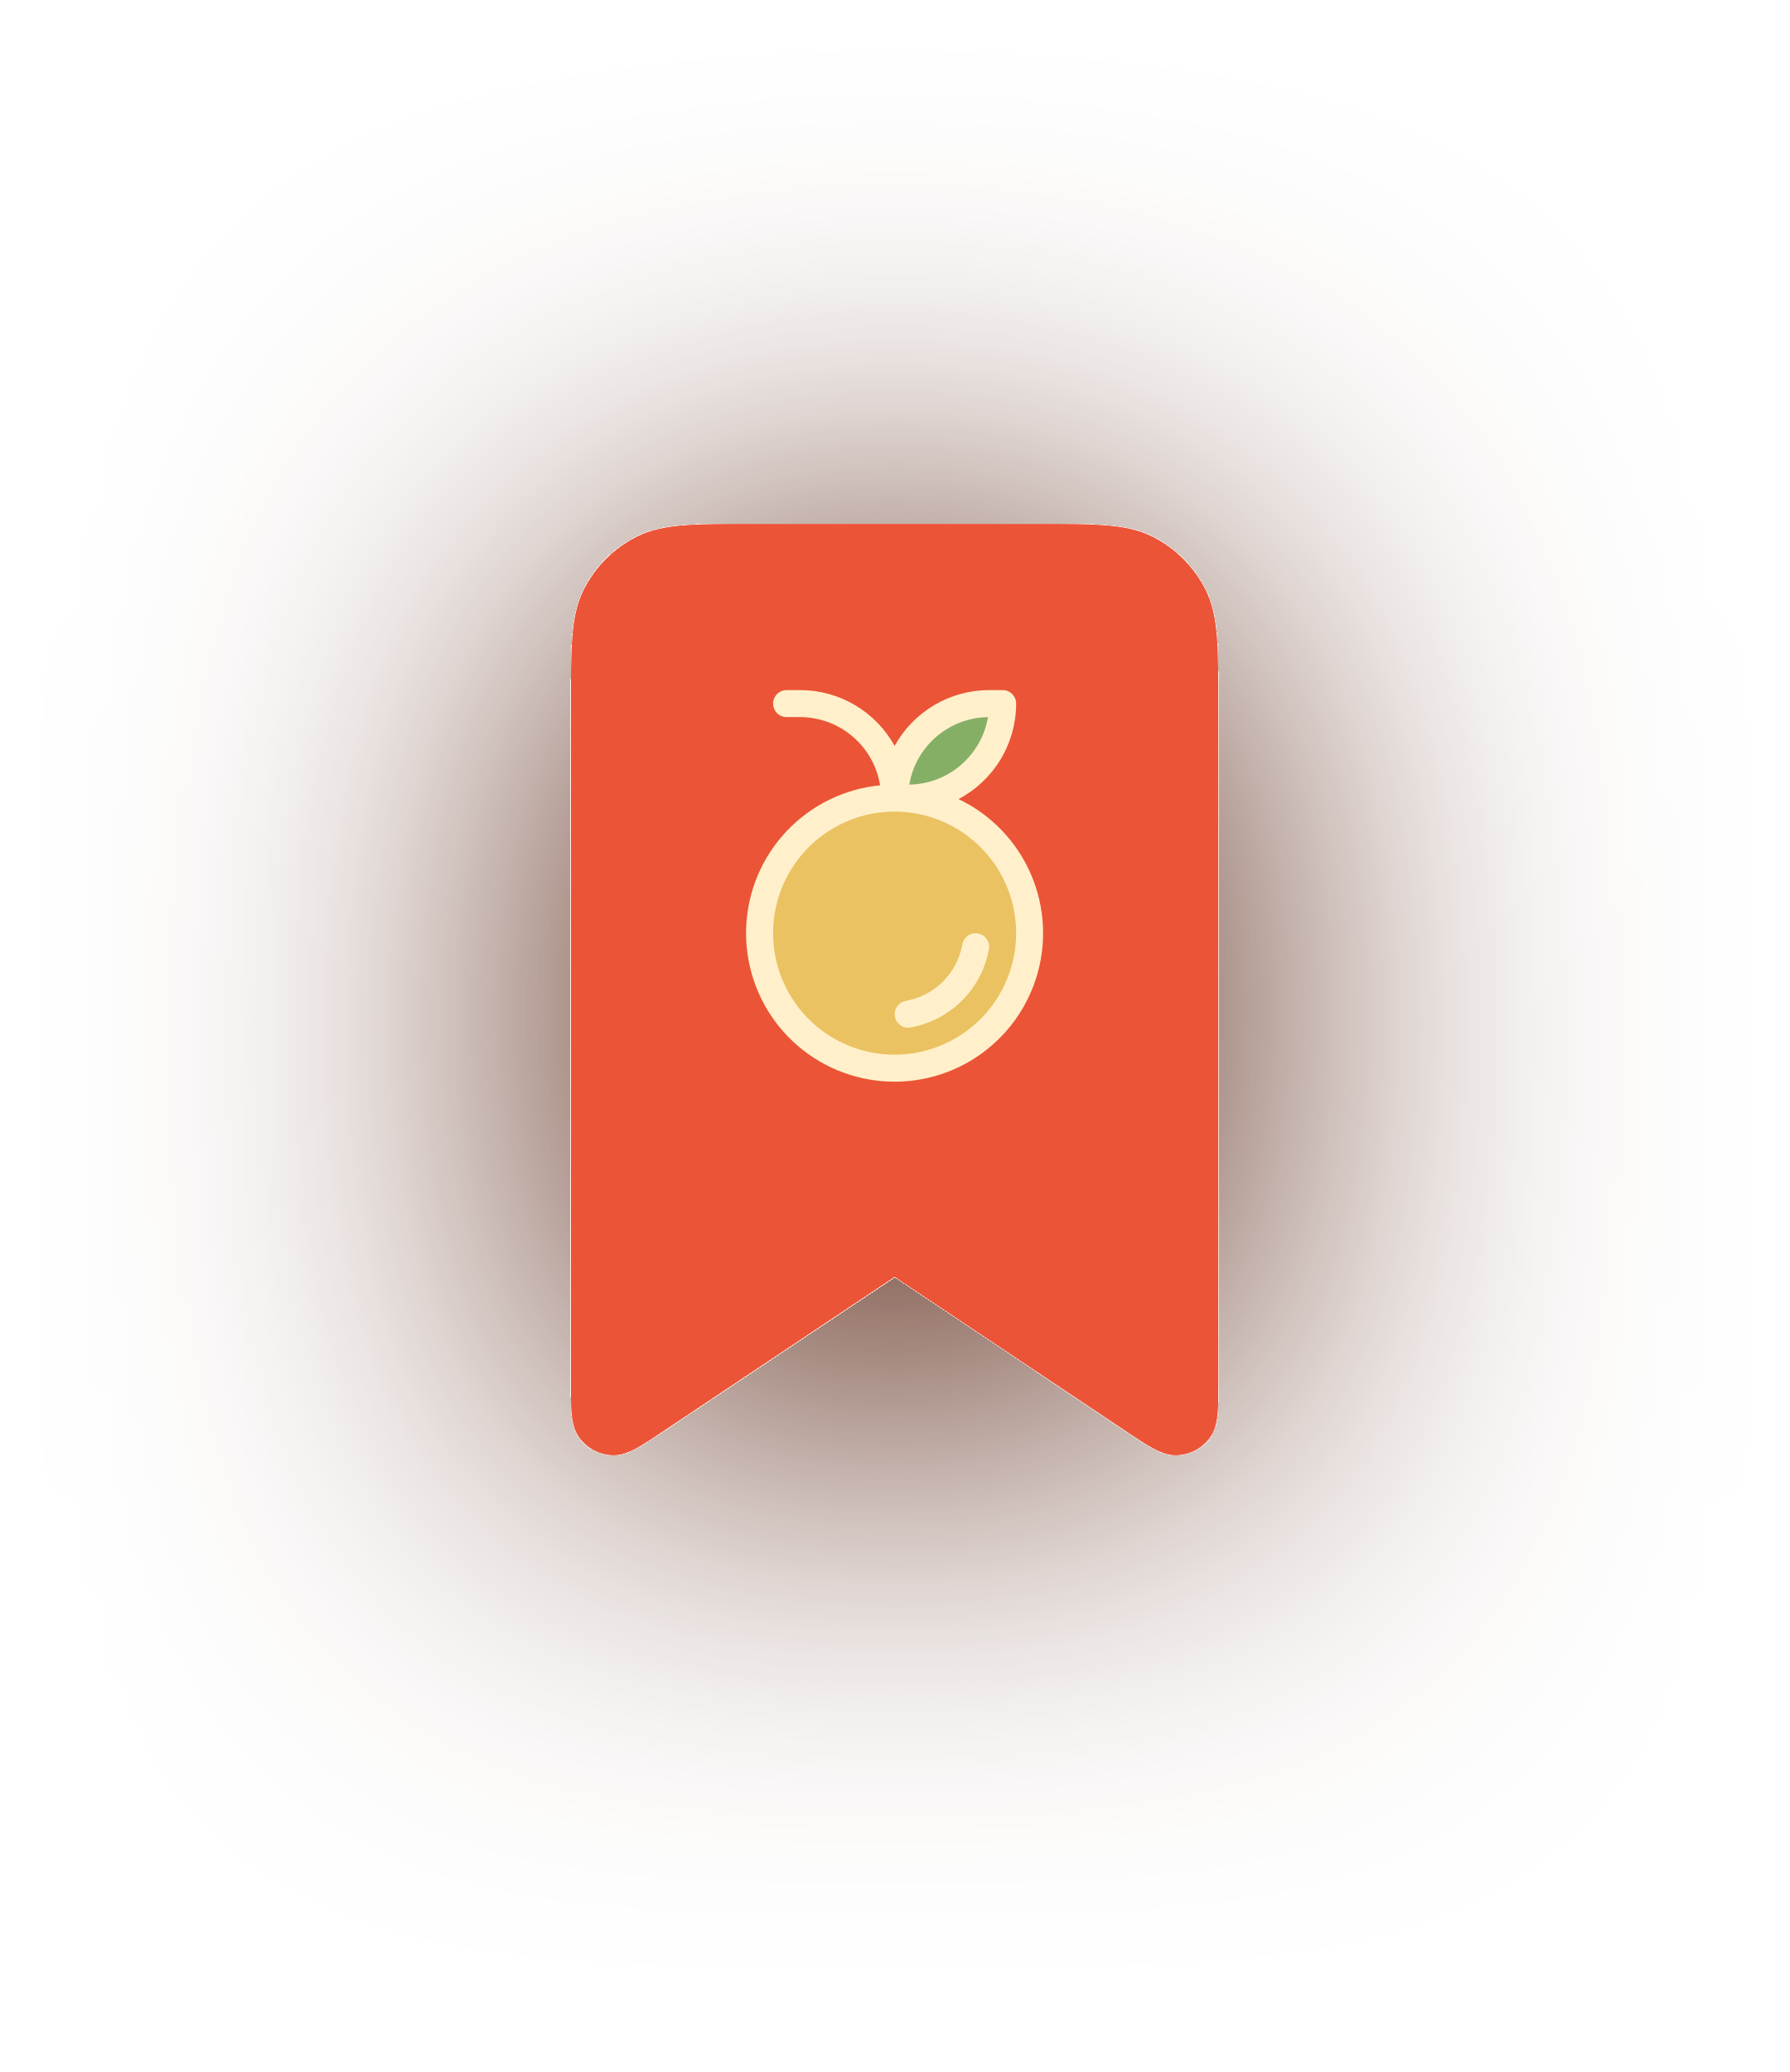
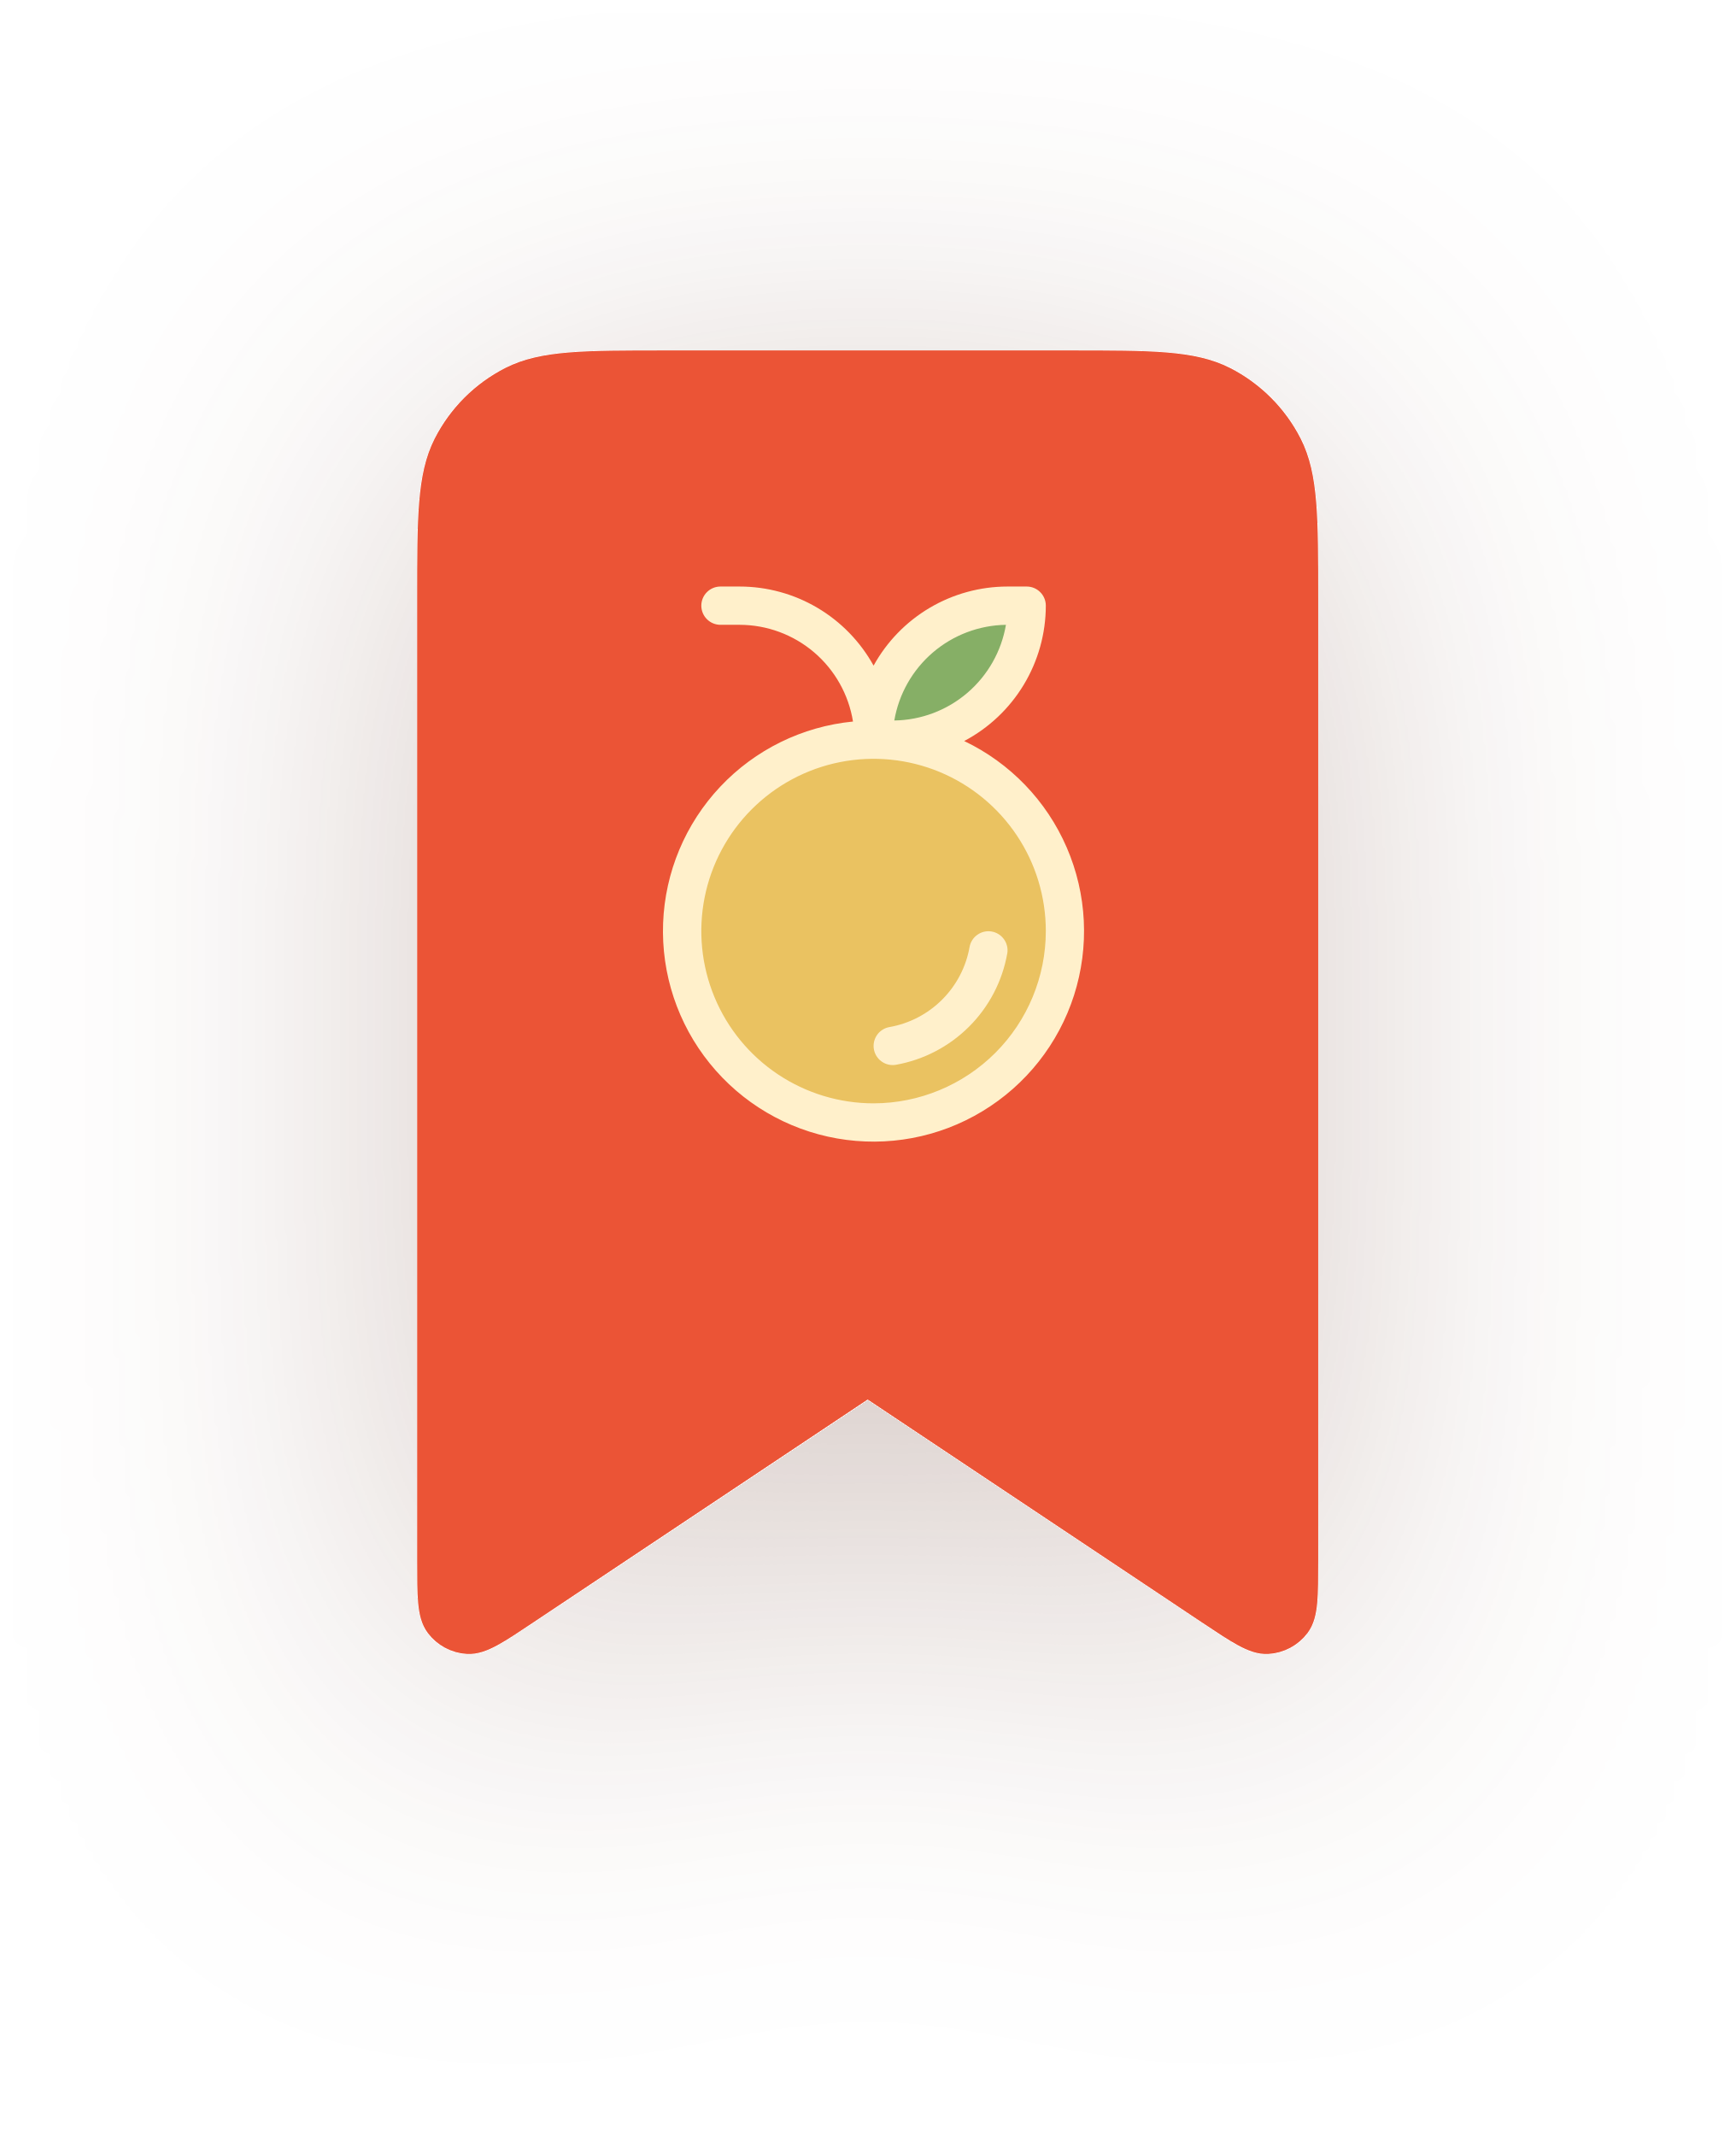
- <svg xmlns="http://www.w3.org/2000/svg" width="76" height="88" viewBox="0 0 76 88" fill="none">
-   <g filter="url(#filter0_d_882_869)">
-     <path d="M25 29.933C25 27.507 25 26.293 25.472 25.366C25.888 24.551 26.551 23.888 27.366 23.472C28.293 23 29.507 23 31.933 23H44.067C46.493 23 47.707 23 48.634 23.472C49.449 23.888 50.112 24.551 50.528 25.366C51 26.293 51 27.507 51 29.933V58.761C51 59.814 51 60.34 50.781 60.629C50.687 60.754 50.566 60.857 50.428 60.931C50.289 61.005 50.136 61.048 49.98 61.057C49.618 61.079 49.18 60.787 48.305 60.204L38 53.333L27.695 60.202C26.82 60.787 26.382 61.079 26.018 61.057C25.862 61.048 25.709 61.005 25.572 60.931C25.433 60.857 25.313 60.754 25.219 60.629C25 60.34 25 59.814 25 58.761V29.933Z" fill="#EB5436" />
-     <path d="M25 29.933C25 27.507 25 26.293 25.472 25.366C25.888 24.551 26.551 23.888 27.366 23.472C28.293 23 29.507 23 31.933 23H44.067C46.493 23 47.707 23 48.634 23.472C49.449 23.888 50.112 24.551 50.528 25.366C51 26.293 51 27.507 51 29.933V58.761C51 59.814 51 60.34 50.781 60.629C50.687 60.754 50.566 60.857 50.428 60.931C50.289 61.005 50.136 61.048 49.98 61.057C49.618 61.079 49.18 60.787 48.305 60.204L38 53.333L27.695 60.202C26.82 60.787 26.382 61.079 26.018 61.057C25.862 61.048 25.709 61.005 25.572 60.931C25.433 60.857 25.313 60.754 25.219 60.629C25 60.34 25 59.814 25 58.761V29.933Z" stroke="#EB5436" stroke-width="1.5" stroke-linecap="round" stroke-linejoin="round" />
+ <svg xmlns="http://www.w3.org/2000/svg" width="52" height="64" viewBox="0 0 52 64" fill="none">
+   <g filter="url(#filter0_d_991_1642)">
+     <path d="M13 17.933C13 15.507 13 14.293 13.472 13.366C13.888 12.551 14.551 11.888 15.366 11.472C16.293 11 17.507 11 19.933 11H32.067C34.493 11 35.707 11 36.634 11.472C37.449 11.888 38.112 12.551 38.528 13.366C39 14.293 39 15.507 39 17.933V46.761C39 47.814 39 48.34 38.781 48.629C38.687 48.754 38.566 48.857 38.428 48.931C38.289 49.005 38.136 49.048 37.98 49.057C37.618 49.079 37.18 48.787 36.305 48.204L26 41.333L15.695 48.202C14.82 48.787 14.382 49.079 14.018 49.057C13.862 49.048 13.71 49.005 13.572 48.931C13.434 48.857 13.313 48.754 13.219 48.629C13 48.34 13 47.814 13 46.761V17.933Z" fill="#EB5436" />
+     <path d="M13 17.933C13 15.507 13 14.293 13.472 13.366C13.888 12.551 14.551 11.888 15.366 11.472C16.293 11 17.507 11 19.933 11H32.067C34.493 11 35.707 11 36.634 11.472C37.449 11.888 38.112 12.551 38.528 13.366C39 14.293 39 15.507 39 17.933V46.761C39 47.814 39 48.34 38.781 48.629C38.687 48.754 38.566 48.857 38.428 48.931C38.289 49.005 38.136 49.048 37.98 49.057C37.618 49.079 37.18 48.787 36.305 48.204L26 41.333L15.695 48.202C14.82 48.787 14.382 49.079 14.018 49.057C13.862 49.048 13.71 49.005 13.572 48.931C13.434 48.857 13.313 48.754 13.219 48.629C13 48.34 13 47.814 13 46.761V17.933Z" stroke="#EB5436" stroke-linecap="round" stroke-linejoin="round" />
  </g>
-   <circle cx="38" cy="39.879" r="5.899" fill="#EAC261" />
-   <path d="M42.26 31.357C42.26 32.443 41.052 33.323 39.966 33.323C38.88 33.323 38.328 34.081 38.328 32.995C38.328 31.91 40.847 30.046 41.933 30.046C43.019 30.046 42.26 30.271 42.26 31.357Z" fill="#86AF66" />
-   <path d="M40.715 33.938C41.453 33.548 42.071 32.965 42.502 32.25C42.933 31.535 43.161 30.717 43.162 29.882C43.162 29.73 43.101 29.584 42.994 29.477C42.886 29.369 42.74 29.309 42.588 29.309H42.015C41.195 29.309 40.39 29.529 39.684 29.946C38.978 30.363 38.396 30.961 38 31.679C37.604 30.961 37.022 30.363 36.316 29.946C35.61 29.529 34.805 29.309 33.985 29.309H33.412C33.26 29.309 33.114 29.369 33.006 29.477C32.899 29.584 32.838 29.73 32.838 29.882C32.838 30.034 32.899 30.18 33.006 30.288C33.114 30.395 33.26 30.456 33.412 30.456H33.985C34.803 30.457 35.595 30.749 36.217 31.28C36.84 31.811 37.253 32.546 37.383 33.353C35.865 33.502 34.453 34.196 33.406 35.306C32.36 36.416 31.752 37.867 31.694 39.392C31.636 40.916 32.132 42.41 33.09 43.596C34.049 44.783 35.404 45.582 36.907 45.846C38.409 46.11 39.956 45.82 41.262 45.031C42.567 44.242 43.542 43.007 44.007 41.554C44.472 40.101 44.394 38.529 43.789 37.129C43.184 35.729 42.092 34.595 40.715 33.938ZM41.967 30.456C41.831 31.249 41.423 31.97 40.812 32.494C40.201 33.017 39.426 33.311 38.622 33.323C38.757 32.53 39.165 31.809 39.776 31.285C40.387 30.762 41.162 30.468 41.967 30.456ZM38 44.794C36.979 44.794 35.981 44.491 35.132 43.924C34.283 43.357 33.622 42.551 33.231 41.607C32.84 40.664 32.738 39.626 32.937 38.625C33.137 37.624 33.628 36.704 34.35 35.982C35.072 35.26 35.992 34.769 36.993 34.569C37.994 34.37 39.032 34.473 39.975 34.863C40.919 35.254 41.725 35.916 42.292 36.764C42.859 37.613 43.162 38.611 43.162 39.632C43.16 41.001 42.616 42.313 41.648 43.28C40.681 44.248 39.368 44.792 38 44.794ZM42.007 40.3C41.859 41.132 41.46 41.898 40.863 42.495C40.266 43.092 39.5 43.491 38.668 43.639C38.637 43.644 38.605 43.647 38.574 43.647C38.43 43.647 38.291 43.592 38.186 43.495C38.08 43.397 38.015 43.264 38.003 43.12C37.991 42.977 38.033 42.835 38.122 42.721C38.21 42.608 38.338 42.531 38.48 42.508C39.076 42.402 39.626 42.115 40.055 41.686C40.483 41.258 40.77 40.708 40.876 40.111C40.903 39.962 40.987 39.83 41.11 39.742C41.234 39.655 41.387 39.62 41.536 39.645C41.685 39.67 41.818 39.753 41.906 39.876C41.995 39.998 42.031 40.151 42.008 40.3H42.007Z" fill="#FFF0CB" />
+   <circle cx="26.177" cy="28.143" r="5.899" fill="#EAC261" />
+   <path d="M30.437 19.622C30.437 20.708 29.229 21.588 28.143 21.588C27.057 21.588 26.504 22.347 26.504 21.261C26.504 20.175 29.023 18.311 30.109 18.311C31.195 18.311 30.437 18.536 30.437 19.622Z" fill="#86AF66" />
+   <path d="M28.892 22.203C29.629 21.814 30.247 21.23 30.678 20.515C31.109 19.8 31.337 18.982 31.338 18.147C31.338 17.995 31.278 17.849 31.17 17.742C31.063 17.634 30.917 17.574 30.765 17.574H30.191C29.371 17.574 28.567 17.794 27.86 18.211C27.154 18.628 26.573 19.226 26.177 19.944C25.78 19.226 25.199 18.628 24.493 18.211C23.787 17.794 22.982 17.574 22.162 17.574H21.588C21.436 17.574 21.29 17.634 21.183 17.742C21.075 17.849 21.015 17.995 21.015 18.147C21.015 18.299 21.075 18.445 21.183 18.553C21.29 18.66 21.436 18.721 21.588 18.721H22.162C22.98 18.722 23.771 19.014 24.394 19.545C25.016 20.076 25.43 20.811 25.56 21.619C24.042 21.767 22.629 22.461 21.583 23.571C20.537 24.681 19.928 26.133 19.87 27.657C19.812 29.181 20.308 30.675 21.267 31.861C22.225 33.048 23.581 33.847 25.083 34.111C26.586 34.375 28.133 34.086 29.438 33.296C30.744 32.507 31.719 31.272 32.184 29.819C32.648 28.366 32.571 26.794 31.965 25.394C31.36 23.994 30.268 22.86 28.892 22.203ZM30.143 18.721C30.008 19.514 29.599 20.235 28.988 20.759C28.378 21.282 27.603 21.576 26.798 21.588C26.933 20.795 27.342 20.074 27.953 19.55C28.564 19.027 29.339 18.733 30.143 18.721ZM26.177 33.059C25.156 33.059 24.158 32.756 23.309 32.189C22.46 31.622 21.798 30.816 21.408 29.873C21.017 28.929 20.915 27.892 21.114 26.89C21.313 25.889 21.805 24.969 22.527 24.247C23.248 23.526 24.168 23.034 25.169 22.835C26.171 22.636 27.209 22.738 28.152 23.128C29.095 23.519 29.901 24.181 30.468 25.029C31.036 25.878 31.338 26.876 31.338 27.897C31.337 29.266 30.793 30.578 29.825 31.546C28.857 32.513 27.545 33.057 26.177 33.059ZM30.183 28.565C30.036 29.397 29.637 30.163 29.039 30.76C28.442 31.357 27.676 31.756 26.845 31.904C26.813 31.909 26.782 31.912 26.75 31.912C26.606 31.912 26.468 31.858 26.362 31.76C26.256 31.663 26.191 31.529 26.179 31.386C26.168 31.242 26.21 31.1 26.298 30.986C26.387 30.873 26.514 30.797 26.656 30.773C27.253 30.667 27.803 30.38 28.231 29.951C28.66 29.523 28.947 28.973 29.053 28.376C29.079 28.227 29.163 28.095 29.287 28.008C29.41 27.92 29.563 27.885 29.712 27.91C29.861 27.935 29.994 28.018 30.083 28.141C30.171 28.264 30.208 28.416 30.184 28.565H30.183Z" fill="#FFF0CB" />
  <defs>
-     <filter id="filter0_d_882_869" x="0.35" y="0.35" width="75.3" height="87.359" filterUnits="userSpaceOnUse" color-interpolation-filters="sRGB">
+     <filter id="filter0_d_991_1642" x="0.4" y="0.4" width="51.2" height="63.259" filterUnits="userSpaceOnUse" color-interpolation-filters="sRGB">
      <feFlood flood-opacity="0" result="BackgroundImageFix" />
      <feColorMatrix in="SourceAlpha" type="matrix" values="0 0 0 0 0 0 0 0 0 0 0 0 0 0 0 0 0 0 127 0" result="hardAlpha" />
      <feOffset dy="2" />
-       <feGaussianBlur stdDeviation="11.95" />
+       <feGaussianBlur stdDeviation="6.05" />
      <feComposite in2="hardAlpha" operator="out" />
-       <feColorMatrix type="matrix" values="0 0 0 0 0.337 0 0 0 0 0.133 0 0 0 0 0.063 0 0 0 1 0" />
-       <feBlend mode="normal" in2="BackgroundImageFix" result="effect1_dropShadow_882_869" />
-       <feBlend mode="normal" in="SourceGraphic" in2="effect1_dropShadow_882_869" result="shape" />
+       <feColorMatrix type="matrix" values="0 0 0 0 0.337 0 0 0 0 0.133 0 0 0 0 0.063 0 0 0 0.24 0" />
+       <feBlend mode="normal" in2="BackgroundImageFix" result="effect1_dropShadow_991_1642" />
+       <feBlend mode="normal" in="SourceGraphic" in2="effect1_dropShadow_991_1642" result="shape" />
    </filter>
  </defs>
</svg>
